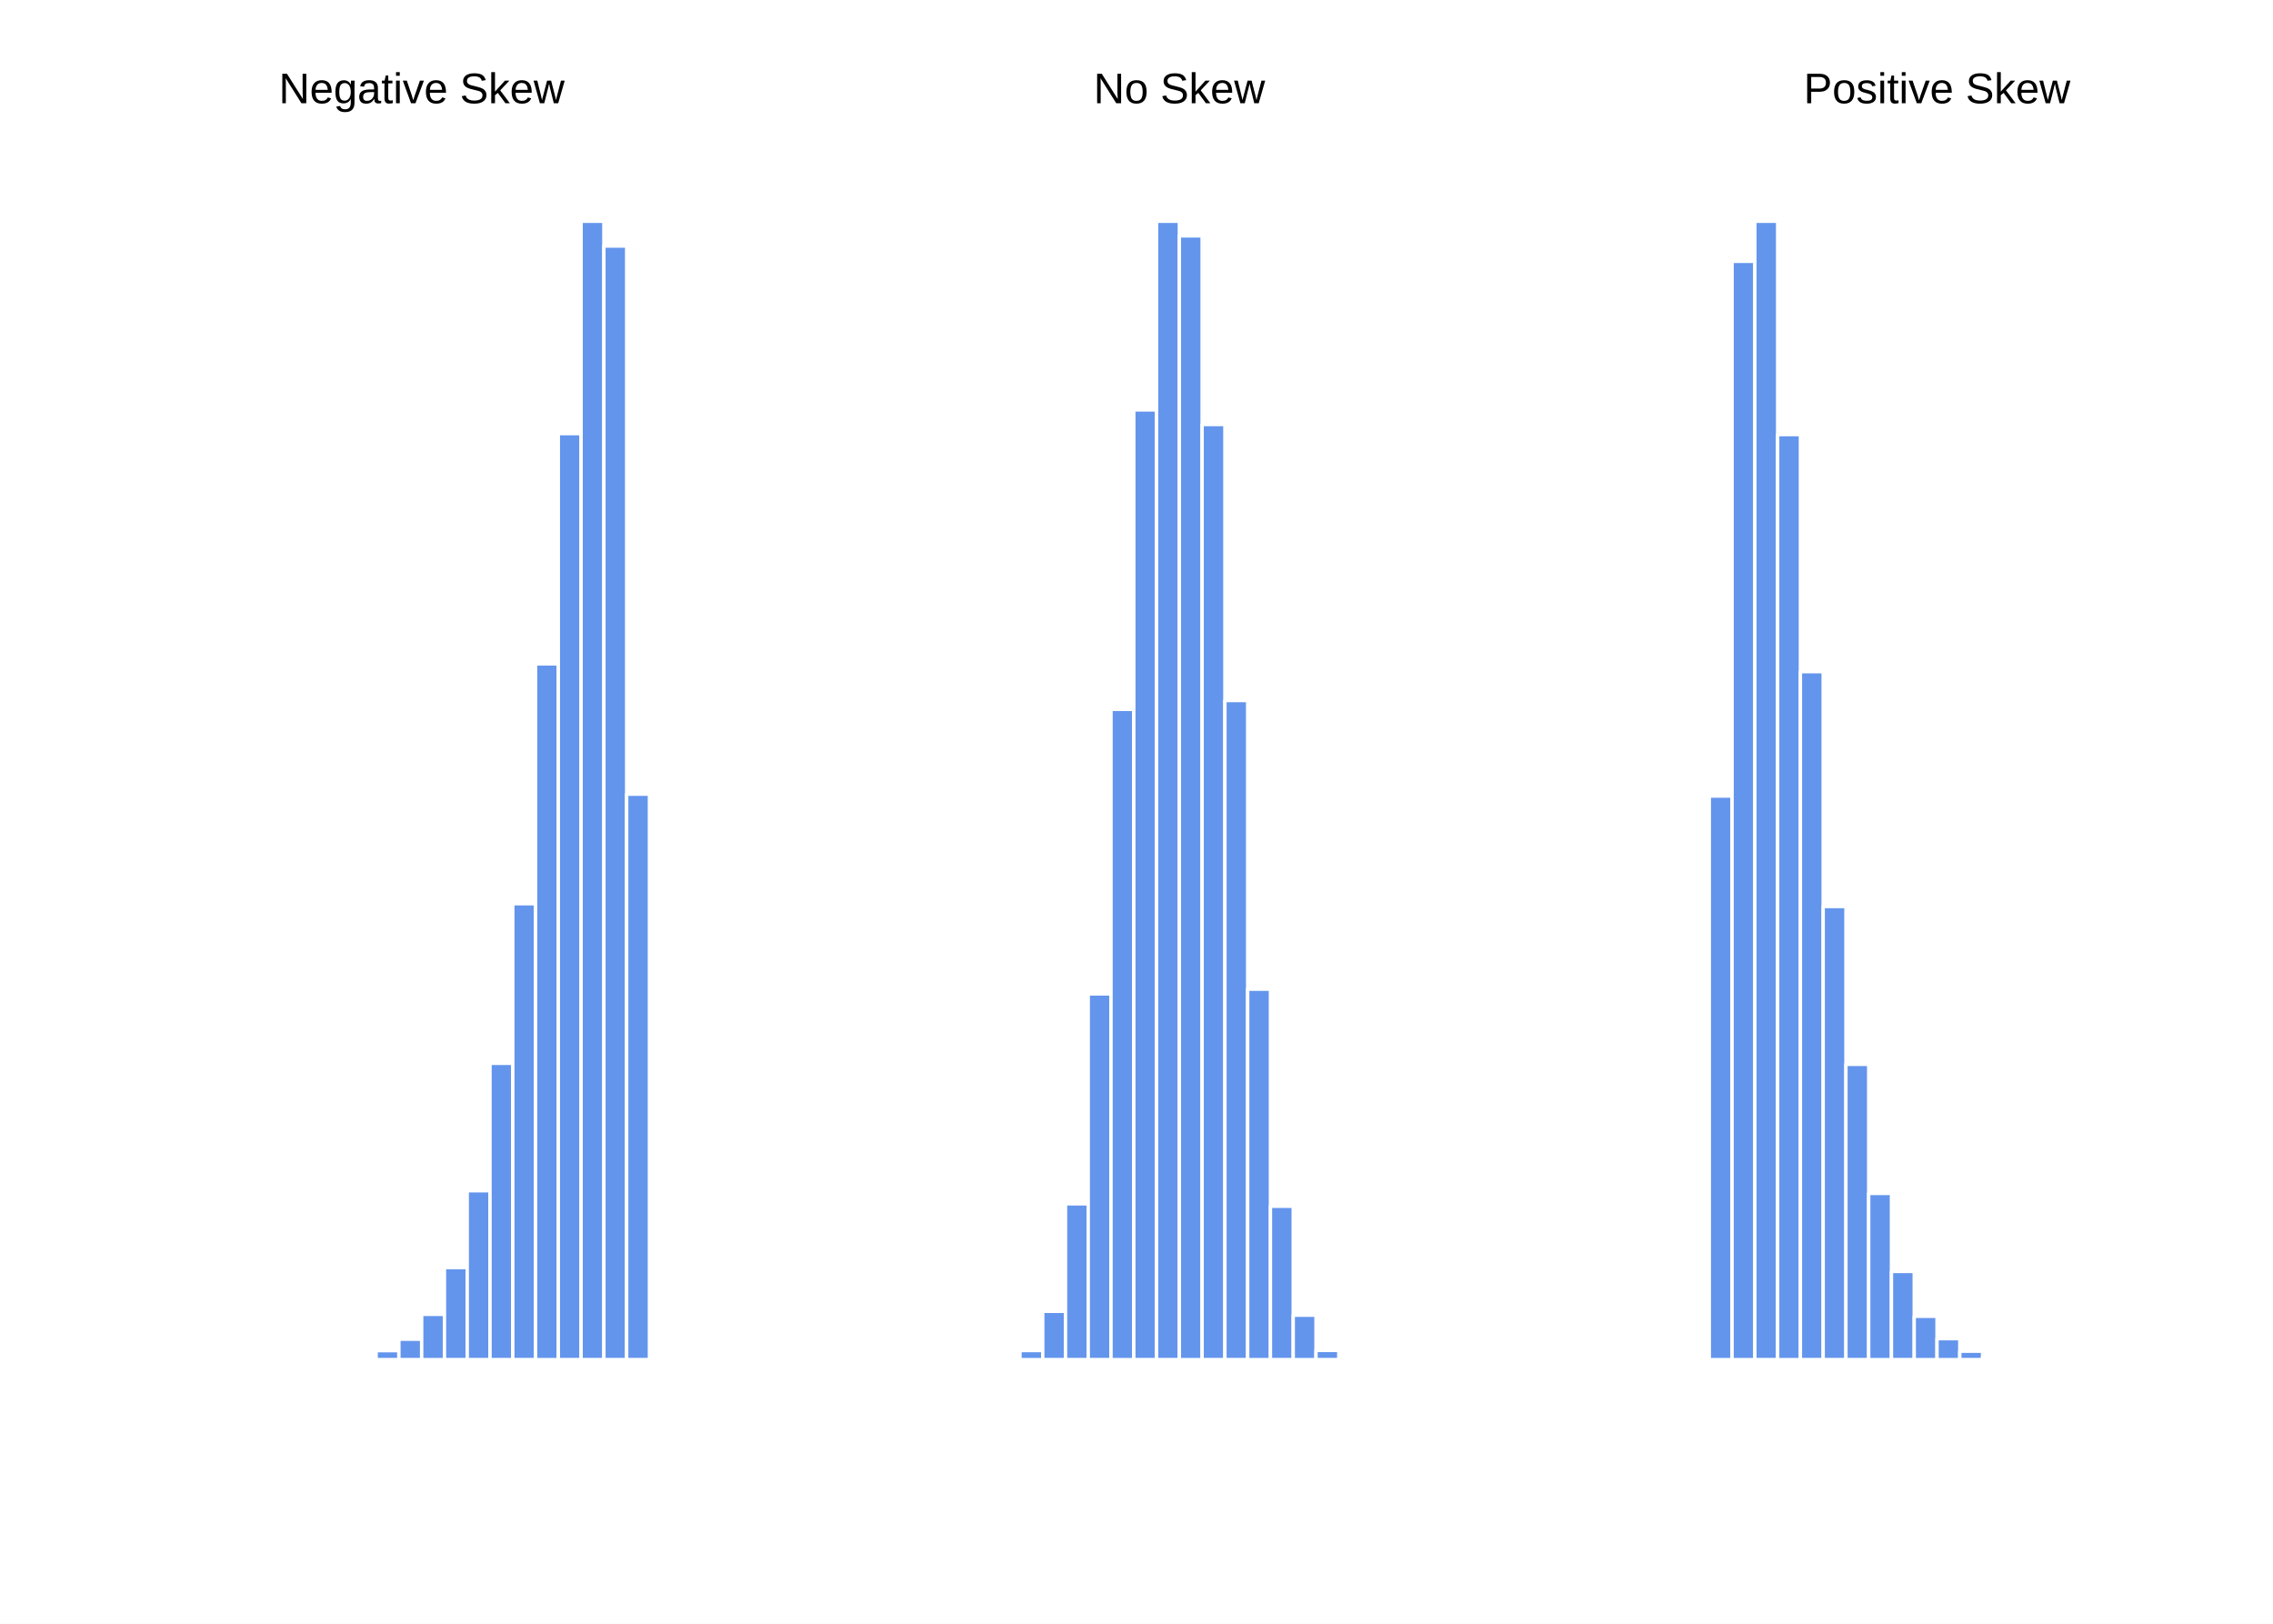
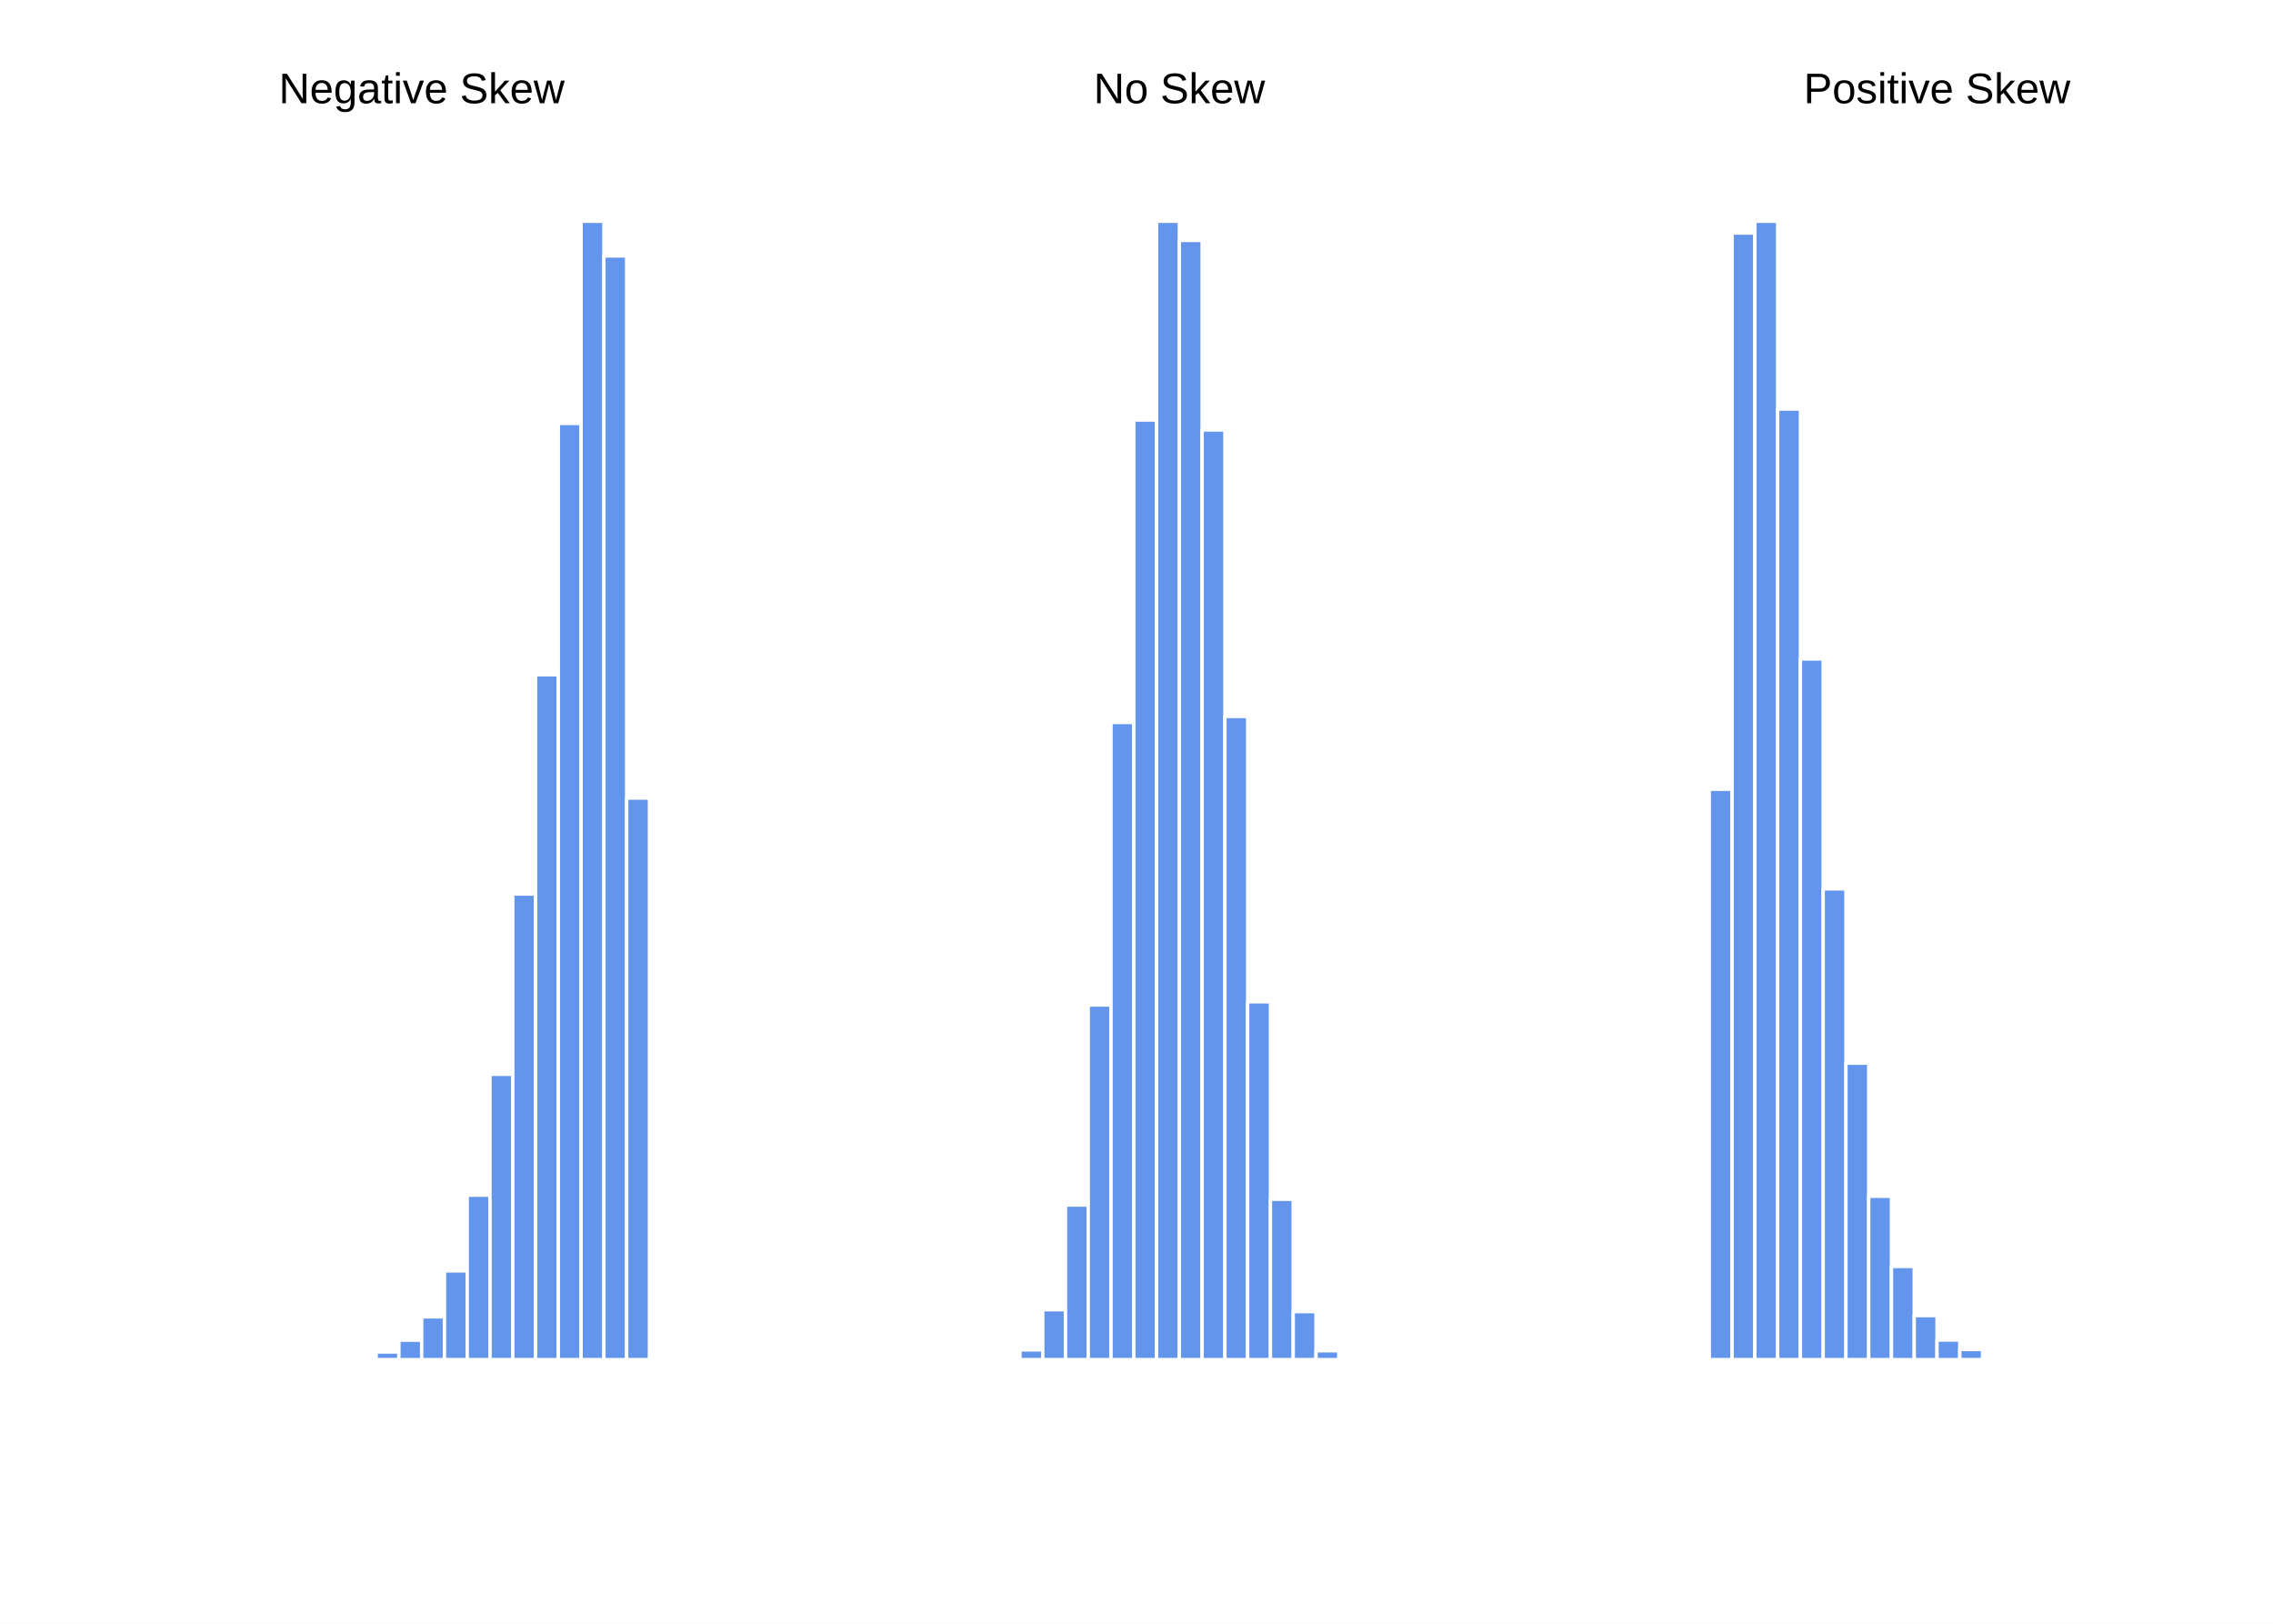
<svg xmlns="http://www.w3.org/2000/svg" class="svglite" width="504.00pt" height="360.00pt" viewBox="0 0 504.00 360.00">
  <defs>
    <style type="text/css">
    .svglite line, .svglite polyline, .svglite polygon, .svglite path, .svglite rect, .svglite circle {
      fill: none;
      stroke: #000000;
      stroke-linecap: round;
      stroke-linejoin: round;
      stroke-miterlimit: 10.00;
    }
    .svglite text {
      white-space: pre;
    }
  </style>
  </defs>
  <rect width="100%" height="100%" style="stroke: none; fill: #FFFFFF;" />
  <defs>
    <clipPath id="cpMC4wMHw1MDQuMDB8MC4wMHwzNjAuMDA=">
      <rect x="0.00" y="0.00" width="504.00" height="360.00" />
    </clipPath>
  </defs>
  <g clip-path="url(#cpMC4wMHw1MDQuMDB8MC4wMHwzNjAuMDA=)">
</g>
  <defs>
    <clipPath id="cpMzguOTd8MTQ4LjA0fDM4Ljk3fDMxMS41Mw==">
      <rect x="38.97" y="38.97" width="109.08" height="272.56" />
    </clipPath>
  </defs>
  <g clip-path="url(#cpMzguOTd8MTQ4LjA0fDM4Ljk3fDMxMS41Mw==)">
</g>
  <defs>
    <clipPath id="cpMC4wMHwxNjguMDB8MC4wMHwzNjAuMDA=">
      <rect x="0.00" y="0.00" width="168.00" height="360.00" />
    </clipPath>
  </defs>
  <g clip-path="url(#cpMC4wMHwxNjguMDB8MC4wMHwzNjAuMDA=)">
    <text x="93.50" y="22.89" text-anchor="middle" style="font-size: 9.50px; font-family: &quot;Arial&quot;;" textLength="63.38px" lengthAdjust="spacingAndGlyphs">Negative Skew</text>
  </g>
  <g clip-path="url(#cpMzguOTd8MTQ4LjA0fDM4Ljk3fDMxMS41Mw==)">
    <rect x="43.01" y="301.43" width="5.05" height="0.00" style="stroke-width: 0.75; stroke: #FFFFFF; fill: #6495ED;" />
    <rect x="48.06" y="301.43" width="5.05" height="0.00" style="stroke-width: 0.75; stroke: #FFFFFF; fill: #6495ED;" />
    <rect x="53.11" y="301.43" width="5.05" height="0.00" style="stroke-width: 0.75; stroke: #FFFFFF; fill: #6495ED;" />
-     <rect x="58.16" y="301.43" width="5.05" height="0.00" style="stroke-width: 0.75; stroke: #FFFFFF; fill: #6495ED;" />
+     <rect x="58.16" y="301.42" width="5.05" height="0.012" style="stroke-width: 0.75; stroke: #FFFFFF; fill: #6495ED;" />
    <rect x="63.21" y="301.43" width="5.05" height="0.00" style="stroke-width: 0.75; stroke: #FFFFFF; fill: #6495ED;" />
-     <rect x="68.26" y="301.37" width="5.05" height="0.061" style="stroke-width: 0.75; stroke: #FFFFFF; fill: #6495ED;" />
-     <rect x="73.30" y="301.24" width="5.05" height="0.20" style="stroke-width: 0.75; stroke: #FFFFFF; fill: #6495ED;" />
-     <rect x="78.35" y="300.86" width="5.05" height="0.58" style="stroke-width: 0.75; stroke: #FFFFFF; fill: #6495ED;" />
-     <rect x="83.40" y="299.46" width="5.05" height="1.97" style="stroke-width: 0.75; stroke: #FFFFFF; fill: #6495ED;" />
-     <rect x="88.45" y="296.92" width="5.05" height="4.51" style="stroke-width: 0.75; stroke: #FFFFFF; fill: #6495ED;" />
-     <rect x="93.50" y="291.41" width="5.05" height="10.03" style="stroke-width: 0.75; stroke: #FFFFFF; fill: #6495ED;" />
-     <rect x="98.55" y="281.03" width="5.05" height="20.40" style="stroke-width: 0.75; stroke: #FFFFFF; fill: #6495ED;" />
-     <rect x="103.60" y="264.00" width="5.05" height="37.43" style="stroke-width: 0.75; stroke: #FFFFFF; fill: #6495ED;" />
-     <rect x="108.65" y="235.75" width="5.05" height="65.68" style="stroke-width: 0.75; stroke: #FFFFFF; fill: #6495ED;" />
-     <rect x="113.70" y="200.37" width="5.05" height="101.06" style="stroke-width: 0.75; stroke: #FFFFFF; fill: #6495ED;" />
-     <rect x="118.75" y="147.20" width="5.05" height="154.24" style="stroke-width: 0.75; stroke: #FFFFFF; fill: #6495ED;" />
-     <rect x="123.80" y="96.14" width="5.05" height="205.29" style="stroke-width: 0.75; stroke: #FFFFFF; fill: #6495ED;" />
+     <rect x="68.26" y="301.42" width="5.05" height="0.012" style="stroke-width: 0.75; stroke: #FFFFFF; fill: #6495ED;" />
+     <rect x="73.30" y="301.26" width="5.05" height="0.17" style="stroke-width: 0.75; stroke: #FFFFFF; fill: #6495ED;" />
+     <rect x="78.35" y="300.92" width="5.05" height="0.51" style="stroke-width: 0.75; stroke: #FFFFFF; fill: #6495ED;" />
+     <rect x="83.40" y="299.76" width="5.05" height="1.67" style="stroke-width: 0.75; stroke: #FFFFFF; fill: #6495ED;" />
+     <rect x="88.45" y="297.13" width="5.05" height="4.31" style="stroke-width: 0.75; stroke: #FFFFFF; fill: #6495ED;" />
+     <rect x="93.50" y="291.96" width="5.05" height="9.48" style="stroke-width: 0.75; stroke: #FFFFFF; fill: #6495ED;" />
+     <rect x="98.55" y="281.77" width="5.05" height="19.66" style="stroke-width: 0.75; stroke: #FFFFFF; fill: #6495ED;" />
+     <rect x="103.60" y="264.99" width="5.05" height="36.44" style="stroke-width: 0.75; stroke: #FFFFFF; fill: #6495ED;" />
+     <rect x="108.65" y="238.19" width="5.05" height="63.24" style="stroke-width: 0.75; stroke: #FFFFFF; fill: #6495ED;" />
+     <rect x="113.70" y="198.21" width="5.05" height="103.22" style="stroke-width: 0.75; stroke: #FFFFFF; fill: #6495ED;" />
+     <rect x="118.75" y="149.60" width="5.05" height="151.84" style="stroke-width: 0.75; stroke: #FFFFFF; fill: #6495ED;" />
+     <rect x="123.80" y="93.88" width="5.05" height="207.55" style="stroke-width: 0.75; stroke: #FFFFFF; fill: #6495ED;" />
    <rect x="128.85" y="49.06" width="5.05" height="252.37" style="stroke-width: 0.75; stroke: #FFFFFF; fill: #6495ED;" />
-     <rect x="133.90" y="54.55" width="5.05" height="246.88" style="stroke-width: 0.75; stroke: #FFFFFF; fill: #6495ED;" />
-     <rect x="138.95" y="176.08" width="5.05" height="125.35" style="stroke-width: 0.75; stroke: #FFFFFF; fill: #6495ED;" />
+     <rect x="133.90" y="56.75" width="5.05" height="244.69" style="stroke-width: 0.75; stroke: #FFFFFF; fill: #6495ED;" />
+     <rect x="138.95" y="176.94" width="5.05" height="124.49" style="stroke-width: 0.75; stroke: #FFFFFF; fill: #6495ED;" />
  </g>
  <defs>
    <clipPath id="cpMjA2Ljk3fDMxNi4wNHwzOC45N3wzMTEuNTM=">
      <rect x="206.97" y="38.97" width="109.08" height="272.56" />
    </clipPath>
  </defs>
  <g clip-path="url(#cpMjA2Ljk3fDMxNi4wNHwzOC45N3wzMTEuNTM=)">
</g>
  <defs>
    <clipPath id="cpMTY4LjAwfDMzNi4wMHwwLjAwfDM2MC4wMA==">
      <rect x="168.00" y="0.00" width="168.00" height="360.00" />
    </clipPath>
  </defs>
  <g clip-path="url(#cpMTY4LjAwfDMzNi4wMHwwLjAwfDM2MC4wMA==)">
    <text x="261.50" y="22.89" text-anchor="middle" style="font-size: 9.50px; font-family: &quot;Arial&quot;;" textLength="38.02px" lengthAdjust="spacingAndGlyphs">No Skew</text>
  </g>
  <g clip-path="url(#cpMjA2Ljk3fDMxNi4wNHwzOC45N3wzMTEuNTM=)">
    <rect x="211.01" y="301.43" width="5.05" height="0.00" style="stroke-width: 0.75; stroke: #FFFFFF; fill: #6495ED;" />
    <rect x="216.06" y="301.43" width="5.05" height="0.00" style="stroke-width: 0.75; stroke: #FFFFFF; fill: #6495ED;" />
-     <rect x="221.11" y="301.20" width="5.05" height="0.23" style="stroke-width: 0.75; stroke: #FFFFFF; fill: #6495ED;" />
-     <rect x="226.16" y="299.43" width="5.05" height="2.01" style="stroke-width: 0.75; stroke: #FFFFFF; fill: #6495ED;" />
-     <rect x="231.21" y="290.73" width="5.05" height="10.70" style="stroke-width: 0.75; stroke: #FFFFFF; fill: #6495ED;" />
-     <rect x="236.26" y="266.90" width="5.05" height="34.53" style="stroke-width: 0.75; stroke: #FFFFFF; fill: #6495ED;" />
-     <rect x="241.30" y="220.37" width="5.05" height="81.06" style="stroke-width: 0.75; stroke: #FFFFFF; fill: #6495ED;" />
-     <rect x="246.35" y="157.28" width="5.05" height="144.16" style="stroke-width: 0.75; stroke: #FFFFFF; fill: #6495ED;" />
-     <rect x="251.40" y="90.88" width="5.05" height="210.55" style="stroke-width: 0.75; stroke: #FFFFFF; fill: #6495ED;" />
+     <rect x="221.11" y="301.27" width="5.05" height="0.16" style="stroke-width: 0.75; stroke: #FFFFFF; fill: #6495ED;" />
+     <rect x="226.16" y="299.28" width="5.05" height="2.15" style="stroke-width: 0.75; stroke: #FFFFFF; fill: #6495ED;" />
+     <rect x="231.21" y="290.38" width="5.05" height="11.05" style="stroke-width: 0.75; stroke: #FFFFFF; fill: #6495ED;" />
+     <rect x="236.26" y="267.18" width="5.05" height="34.25" style="stroke-width: 0.75; stroke: #FFFFFF; fill: #6495ED;" />
+     <rect x="241.30" y="222.82" width="5.05" height="78.61" style="stroke-width: 0.75; stroke: #FFFFFF; fill: #6495ED;" />
+     <rect x="246.35" y="160.18" width="5.05" height="141.25" style="stroke-width: 0.75; stroke: #FFFFFF; fill: #6495ED;" />
+     <rect x="251.40" y="93.13" width="5.05" height="208.30" style="stroke-width: 0.75; stroke: #FFFFFF; fill: #6495ED;" />
    <rect x="256.45" y="49.06" width="5.05" height="252.37" style="stroke-width: 0.75; stroke: #FFFFFF; fill: #6495ED;" />
-     <rect x="261.50" y="52.29" width="5.05" height="249.15" style="stroke-width: 0.75; stroke: #FFFFFF; fill: #6495ED;" />
-     <rect x="266.55" y="94.12" width="5.05" height="207.31" style="stroke-width: 0.75; stroke: #FFFFFF; fill: #6495ED;" />
-     <rect x="271.60" y="155.31" width="5.05" height="146.12" style="stroke-width: 0.75; stroke: #FFFFFF; fill: #6495ED;" />
-     <rect x="276.65" y="219.32" width="5.05" height="82.12" style="stroke-width: 0.75; stroke: #FFFFFF; fill: #6495ED;" />
-     <rect x="281.70" y="267.44" width="5.05" height="33.99" style="stroke-width: 0.75; stroke: #FFFFFF; fill: #6495ED;" />
-     <rect x="286.75" y="291.60" width="5.05" height="9.84" style="stroke-width: 0.75; stroke: #FFFFFF; fill: #6495ED;" />
-     <rect x="291.80" y="299.41" width="5.05" height="2.02" style="stroke-width: 0.75; stroke: #FFFFFF; fill: #6495ED;" />
-     <rect x="296.85" y="301.26" width="5.05" height="0.18" style="stroke-width: 0.75; stroke: #FFFFFF; fill: #6495ED;" />
-     <rect x="301.90" y="301.43" width="5.05" height="0.00" style="stroke-width: 0.75; stroke: #FFFFFF; fill: #6495ED;" />
+     <rect x="261.50" y="53.30" width="5.05" height="248.13" style="stroke-width: 0.75; stroke: #FFFFFF; fill: #6495ED;" />
+     <rect x="266.55" y="95.33" width="5.05" height="206.11" style="stroke-width: 0.75; stroke: #FFFFFF; fill: #6495ED;" />
+     <rect x="271.60" y="158.85" width="5.05" height="142.59" style="stroke-width: 0.75; stroke: #FFFFFF; fill: #6495ED;" />
+     <rect x="276.65" y="222.11" width="5.05" height="79.33" style="stroke-width: 0.75; stroke: #FFFFFF; fill: #6495ED;" />
+     <rect x="281.70" y="265.90" width="5.05" height="35.53" style="stroke-width: 0.75; stroke: #FFFFFF; fill: #6495ED;" />
+     <rect x="286.75" y="290.80" width="5.05" height="10.63" style="stroke-width: 0.75; stroke: #FFFFFF; fill: #6495ED;" />
+     <rect x="291.80" y="299.49" width="5.05" height="1.95" style="stroke-width: 0.75; stroke: #FFFFFF; fill: #6495ED;" />
+     <rect x="296.85" y="301.29" width="5.05" height="0.15" style="stroke-width: 0.75; stroke: #FFFFFF; fill: #6495ED;" />
+     <rect x="301.90" y="301.41" width="5.05" height="0.029" style="stroke-width: 0.75; stroke: #FFFFFF; fill: #6495ED;" />
    <rect x="306.95" y="301.43" width="5.05" height="0.00" style="stroke-width: 0.75; stroke: #FFFFFF; fill: #6495ED;" />
  </g>
  <defs>
    <clipPath id="cpMzc0Ljk3fDQ4NC4wNHwzOC45N3wzMTEuNTM=">
      <rect x="374.97" y="38.97" width="109.08" height="272.56" />
    </clipPath>
  </defs>
  <g clip-path="url(#cpMzc0Ljk3fDQ4NC4wNHwzOC45N3wzMTEuNTM=)">
</g>
  <defs>
    <clipPath id="cpMzM2LjAwfDUwNC4wMHwwLjAwfDM2MC4wMA==">
      <rect x="336.00" y="0.00" width="168.00" height="360.00" />
    </clipPath>
  </defs>
  <g clip-path="url(#cpMzM2LjAwfDUwNC4wMHwwLjAwfDM2MC4wMA==)">
    <text x="429.50" y="22.89" text-anchor="middle" style="font-size: 9.50px; font-family: &quot;Arial&quot;;" textLength="59.15px" lengthAdjust="spacingAndGlyphs">Positive Skew</text>
  </g>
  <g clip-path="url(#cpMzc0Ljk3fDQ4NC4wNHwzOC45N3wzMTEuNTM=)">
-     <rect x="379.01" y="176.50" width="5.05" height="124.94" style="stroke-width: 0.75; stroke: #FFFFFF; fill: #6495ED;" />
-     <rect x="384.06" y="57.94" width="5.05" height="243.50" style="stroke-width: 0.75; stroke: #FFFFFF; fill: #6495ED;" />
+     <rect x="379.01" y="174.99" width="5.05" height="126.44" style="stroke-width: 0.75; stroke: #FFFFFF; fill: #6495ED;" />
+     <rect x="384.06" y="51.67" width="5.05" height="249.76" style="stroke-width: 0.75; stroke: #FFFFFF; fill: #6495ED;" />
    <rect x="389.11" y="49.06" width="5.05" height="252.37" style="stroke-width: 0.75; stroke: #FFFFFF; fill: #6495ED;" />
-     <rect x="394.16" y="96.35" width="5.05" height="205.09" style="stroke-width: 0.75; stroke: #FFFFFF; fill: #6495ED;" />
-     <rect x="399.21" y="148.91" width="5.05" height="152.52" style="stroke-width: 0.75; stroke: #FFFFFF; fill: #6495ED;" />
-     <rect x="404.26" y="200.98" width="5.05" height="100.45" style="stroke-width: 0.75; stroke: #FFFFFF; fill: #6495ED;" />
-     <rect x="409.30" y="235.98" width="5.05" height="65.45" style="stroke-width: 0.75; stroke: #FFFFFF; fill: #6495ED;" />
-     <rect x="414.35" y="264.59" width="5.05" height="36.85" style="stroke-width: 0.75; stroke: #FFFFFF; fill: #6495ED;" />
-     <rect x="419.40" y="281.89" width="5.05" height="19.54" style="stroke-width: 0.75; stroke: #FFFFFF; fill: #6495ED;" />
-     <rect x="424.45" y="291.84" width="5.05" height="9.60" style="stroke-width: 0.75; stroke: #FFFFFF; fill: #6495ED;" />
-     <rect x="429.50" y="296.80" width="5.05" height="4.64" style="stroke-width: 0.75; stroke: #FFFFFF; fill: #6495ED;" />
-     <rect x="434.55" y="299.58" width="5.05" height="1.85" style="stroke-width: 0.75; stroke: #FFFFFF; fill: #6495ED;" />
-     <rect x="439.60" y="300.84" width="5.05" height="0.60" style="stroke-width: 0.75; stroke: #FFFFFF; fill: #6495ED;" />
-     <rect x="444.65" y="301.18" width="5.05" height="0.26" style="stroke-width: 0.75; stroke: #FFFFFF; fill: #6495ED;" />
-     <rect x="449.70" y="301.36" width="5.05" height="0.073" style="stroke-width: 0.75; stroke: #FFFFFF; fill: #6495ED;" />
-     <rect x="454.75" y="301.43" width="5.05" height="0.00" style="stroke-width: 0.75; stroke: #FFFFFF; fill: #6495ED;" />
+     <rect x="394.16" y="90.69" width="5.05" height="210.74" style="stroke-width: 0.75; stroke: #FFFFFF; fill: #6495ED;" />
+     <rect x="399.21" y="146.10" width="5.05" height="155.34" style="stroke-width: 0.75; stroke: #FFFFFF; fill: #6495ED;" />
+     <rect x="404.26" y="197.07" width="5.05" height="104.37" style="stroke-width: 0.75; stroke: #FFFFFF; fill: #6495ED;" />
+     <rect x="409.30" y="235.72" width="5.05" height="65.71" style="stroke-width: 0.75; stroke: #FFFFFF; fill: #6495ED;" />
+     <rect x="414.35" y="265.22" width="5.05" height="36.22" style="stroke-width: 0.75; stroke: #FFFFFF; fill: #6495ED;" />
+     <rect x="419.40" y="280.79" width="5.05" height="20.65" style="stroke-width: 0.75; stroke: #FFFFFF; fill: #6495ED;" />
+     <rect x="424.45" y="291.69" width="5.05" height="9.75" style="stroke-width: 0.75; stroke: #FFFFFF; fill: #6495ED;" />
+     <rect x="429.50" y="297.10" width="5.05" height="4.34" style="stroke-width: 0.75; stroke: #FFFFFF; fill: #6495ED;" />
+     <rect x="434.55" y="299.19" width="5.05" height="2.24" style="stroke-width: 0.75; stroke: #FFFFFF; fill: #6495ED;" />
+     <rect x="439.60" y="300.89" width="5.05" height="0.55" style="stroke-width: 0.75; stroke: #FFFFFF; fill: #6495ED;" />
+     <rect x="444.65" y="301.29" width="5.05" height="0.15" style="stroke-width: 0.75; stroke: #FFFFFF; fill: #6495ED;" />
+     <rect x="449.70" y="301.42" width="5.05" height="0.012" style="stroke-width: 0.75; stroke: #FFFFFF; fill: #6495ED;" />
+     <rect x="454.75" y="301.42" width="5.05" height="0.012" style="stroke-width: 0.75; stroke: #FFFFFF; fill: #6495ED;" />
    <rect x="459.80" y="301.43" width="5.05" height="0.00" style="stroke-width: 0.75; stroke: #FFFFFF; fill: #6495ED;" />
    <rect x="464.85" y="301.43" width="5.05" height="0.00" style="stroke-width: 0.75; stroke: #FFFFFF; fill: #6495ED;" />
    <rect x="469.90" y="301.43" width="5.05" height="0.00" style="stroke-width: 0.75; stroke: #FFFFFF; fill: #6495ED;" />
    <rect x="474.95" y="301.43" width="5.05" height="0.00" style="stroke-width: 0.75; stroke: #FFFFFF; fill: #6495ED;" />
  </g>
</svg>
